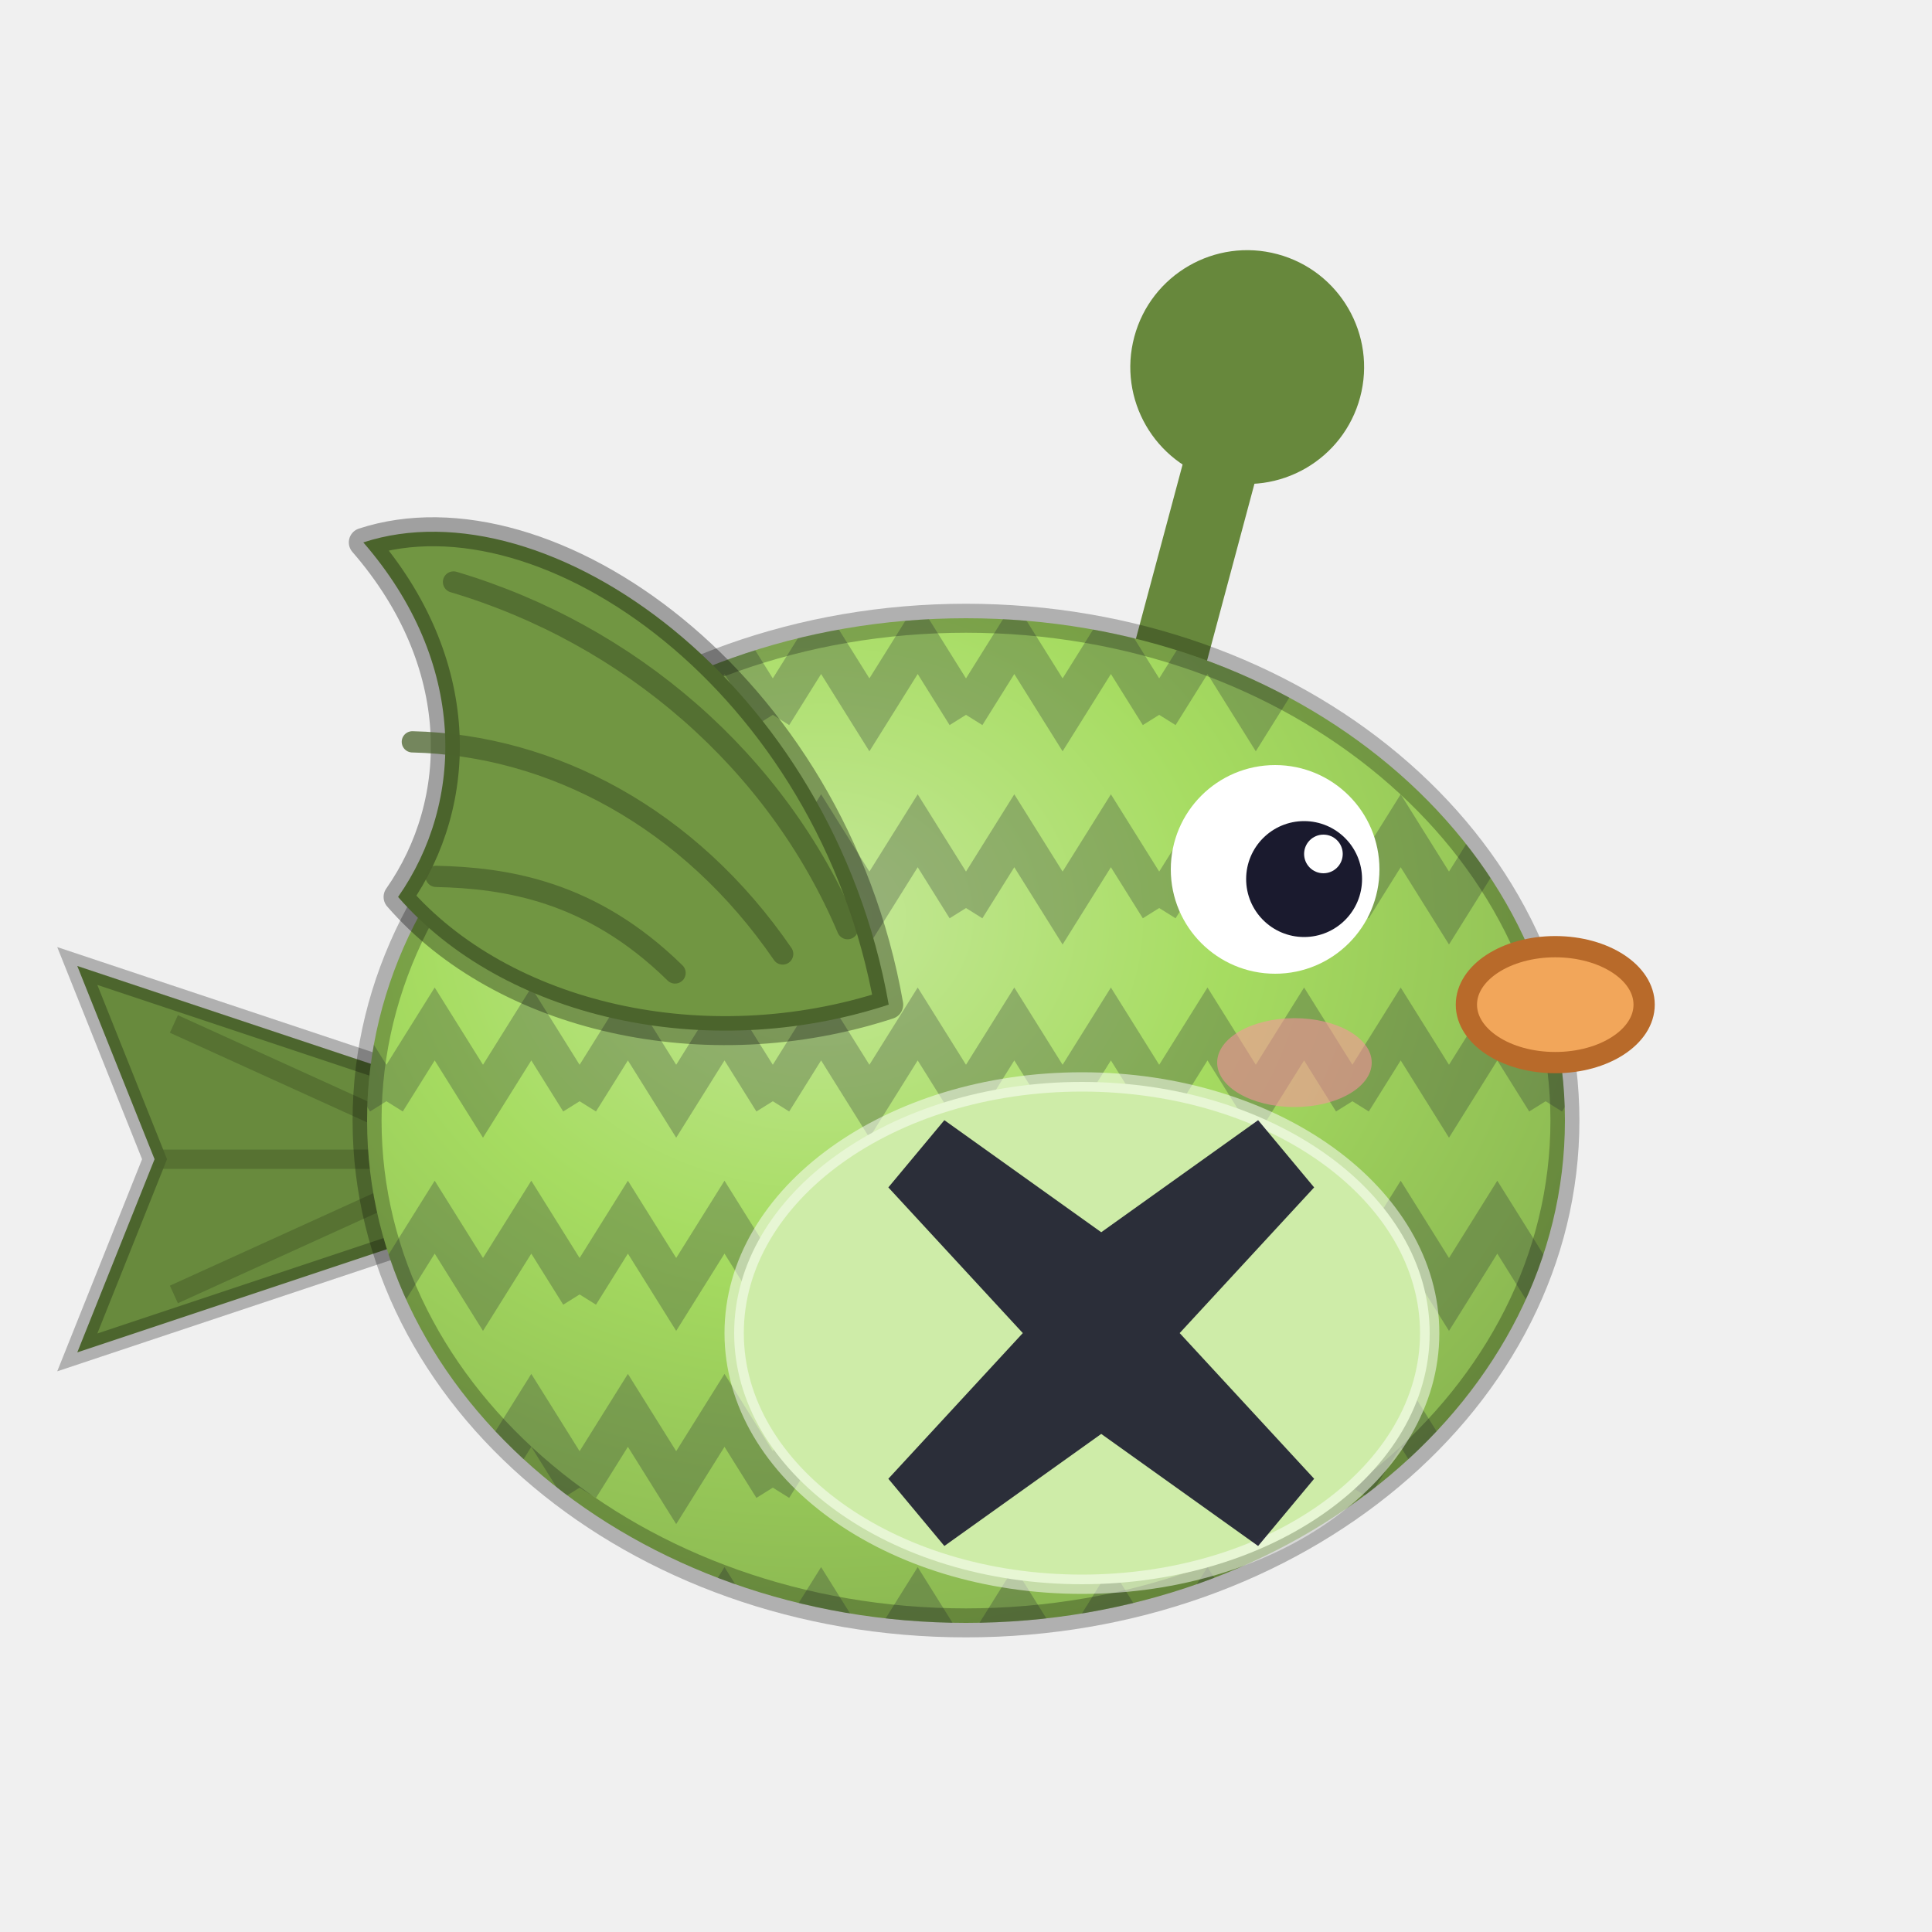
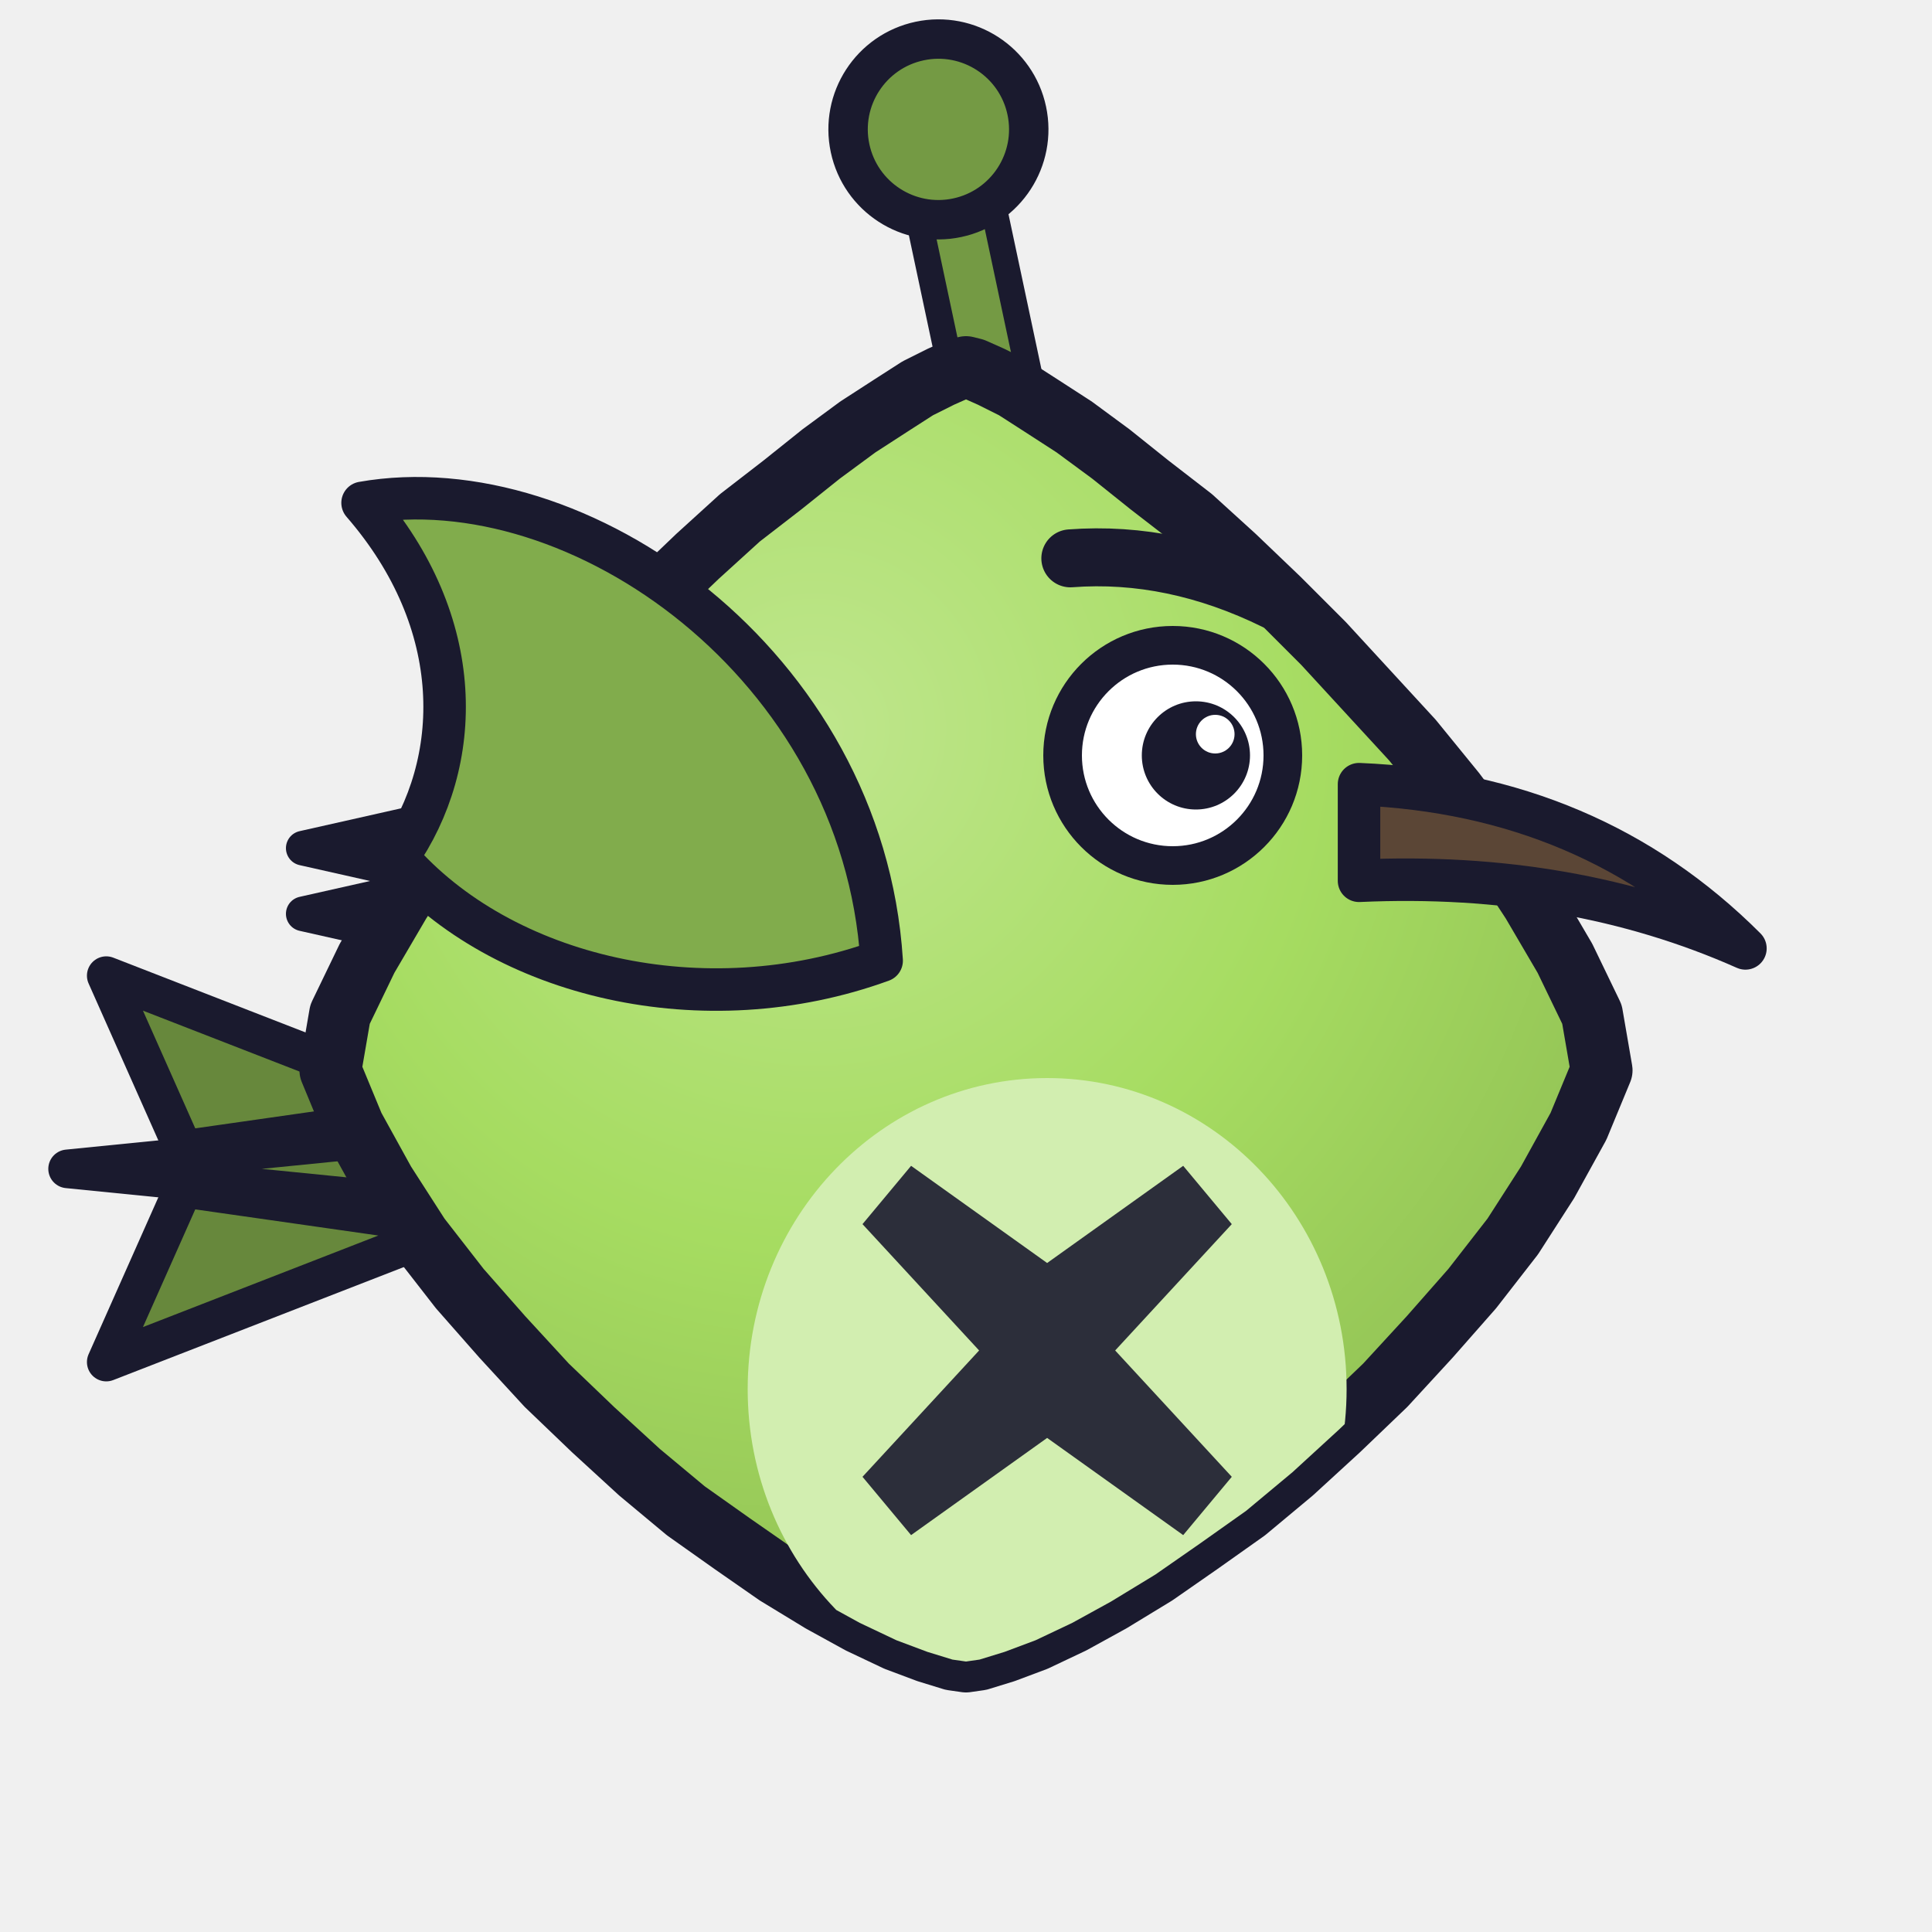
- <svg xmlns="http://www.w3.org/2000/svg" viewBox="0 0 100 100" data-kind="color" data-color="lime" data-side-frame="3">
+ <svg xmlns="http://www.w3.org/2000/svg" viewBox="0 0 100 100" data-kind="color" data-color="lime" data-side-frame="3" data-ver="5" data-character="라임">
  <defs>
-     <radialGradient id="sblime" cx="38%" cy="30%" r="75%">
-       <stop offset="0" stop-color="#C5E898" />
-       <stop offset=".45" stop-color="#A6DC61" />
-       <stop offset="1" stop-color="#88B450" />
+     <radialGradient id="gslime" cx="38%" cy="28%" r="80%">
+       <stop offset="0" stop-color="#BFE68D" />
+       <stop offset=".5" stop-color="#A6DC61" />
+       <stop offset="1" stop-color="#8DBB52" />
    </radialGradient>
-     <pattern id="sptlime" width="10" height="10" patternUnits="userSpaceOnUse">
-       <g opacity=".26">
-         <path d="M0 7 L2.5 3 L5 7 L7.5 3 L10 7" fill="none" stroke="#1A1A2E" stroke-width="2" />
-       </g>
-     </pattern>
-     <clipPath id="scblime">
-       <ellipse cx="50" cy="58" rx="31" ry="26" />
+     <clipPath id="cslime">
+       <path d="M50 19 50.4 19.1 51.3 19.5 52.5 20.1 53.9 21 55.6 22.1 57.5 23.5 59.5 25.1 61.7 26.8 63.9 28.8 66.2 31 68.5 33.3 70.8 35.8 73.1 38.3 75.3 41 77.4 43.8 79.3 46.7 81 49.6 82.4 52.5 82.9 55.4 81.7 58.3 80.1 61.2 78.3 64 76.2 66.7 74 69.2 71.7 71.7 69.3 74 66.9 76.2 64.5 78.2 62.1 79.9 59.8 81.5 57.5 82.9 55.5 84 53.6 84.9 52 85.5 50.7 85.9 50 86 49.3 85.9 48 85.5 46.4 84.9 44.5 84 42.5 82.9 40.2 81.5 37.9 79.9 35.5 78.2 33.1 76.2 30.7 74 28.3 71.7 26 69.2 23.8 66.7 21.7 64 19.9 61.2 18.3 58.3 17.1 55.4 17.6 52.5 19 49.6 20.7 46.7 22.6 43.8 24.7 41 26.9 38.3 29.2 35.8 31.5 33.3 33.8 31 36.1 28.8 38.3 26.8 40.5 25.1 42.5 23.5 44.4 22.1 46.1 21 47.5 20.1 48.7 19.5 49.6 19.1Z" />
    </clipPath>
  </defs>
-   <path d="M22 56 L4 50 L8 60 L4 70 L22 64z" fill="#688A3D" stroke="#0004" stroke-width="1.2" />
-   <path d="M20 60 L8 60 M20 58 L9 53 M20 62 L9 67" stroke="#4B632C" stroke-width="1" opacity=".6" />
-   <g transform="translate(60 36) scale(1.1) rotate(15) translate(-50 -30)">
-     <path d="M50 31 V16" stroke="#67883C" stroke-width="3.5" />
-     <circle cx="50" cy="14" r="5.5" fill="#67883C" />
+   <g fill="#67883C" stroke="#1A1A2E" stroke-width="2" stroke-linejoin="round">
+     <path d="M23.5 57.5 L5.5 50.5 L9.5 59.5Z" />
+     <path d="M23.5 63.5 L5.5 70.5 L9.5 61.5Z" />
+     <path d="M23.5 58.5 L3.5 60.5 L23.5 62.5Z" />
  </g>
-   <ellipse cx="50" cy="58" rx="31" ry="26" fill="url(#sblime)" stroke="#0004" stroke-width="1.5" />
-   <rect x="18" y="30" width="64" height="56" fill="url(#sptlime)" clip-path="url(#scblime)" />
-   <ellipse cx="56" cy="69" rx="18" ry="13" fill="#CEECA8" stroke="#fff" stroke-opacity=".5" stroke-width="1" />
-   <g transform="translate(57 69) scale(.58) translate(-50 -50)">
+   <g transform="translate(51.4 20) rotate(-12) scale(.85)">
+     <path d="M0 2 V-12" fill="none" stroke="#1A1A2E" stroke-width="6.2" stroke-linecap="round" />
+     <path d="M0 2 V-12" fill="none" stroke="#749A44" stroke-width="3" stroke-linecap="round" />
+     <circle cy="-16" r="5.5" fill="#749A44" stroke="#1A1A2E" stroke-width="2.4" stroke-linejoin="round" />
+   </g>
+   <path transform="translate(0 -2)" d="M23.7 44.1 L15.7 45.9 L23.7 47.7Z" fill="#8FBD53" stroke="#1A1A2E" stroke-width="1.8" stroke-linejoin="round" />
+   <path transform="translate(0 -2)" d="M23.7 47.5 L15.7 49.3 L23.7 51.1Z" fill="#8FBD53" stroke="#1A1A2E" stroke-width="1.8" stroke-linejoin="round" />
+   <path d="M50 19 50.4 19.1 51.3 19.5 52.5 20.1 53.9 21 55.6 22.1 57.5 23.5 59.5 25.1 61.7 26.8 63.9 28.8 66.2 31 68.5 33.3 70.8 35.8 73.1 38.3 75.3 41 77.4 43.8 79.3 46.7 81 49.6 82.4 52.5 82.9 55.4 81.7 58.3 80.1 61.2 78.3 64 76.2 66.7 74 69.2 71.7 71.7 69.3 74 66.9 76.2 64.5 78.2 62.1 79.9 59.8 81.5 57.5 82.9 55.5 84 53.6 84.9 52 85.5 50.7 85.9 50 86 49.3 85.9 48 85.5 46.4 84.9 44.5 84 42.5 82.9 40.2 81.5 37.9 79.9 35.5 78.2 33.1 76.2 30.7 74 28.3 71.7 26 69.2 23.8 66.7 21.7 64 19.9 61.2 18.3 58.3 17.1 55.4 17.6 52.5 19 49.6 20.7 46.7 22.6 43.8 24.7 41 26.9 38.3 29.2 35.8 31.5 33.3 33.8 31 36.1 28.8 38.3 26.8 40.5 25.1 42.5 23.5 44.4 22.1 46.1 21 47.5 20.1 48.7 19.5 49.6 19.1Z" fill="url(#gslime)" stroke="#1A1A2E" stroke-width="3.2" stroke-linejoin="round" />
+   <g clip-path="url(#cslime)">
+     <ellipse cx="54.2" cy="71.9" rx="15.5" ry="16.1" fill="#D2EEB0" />
+   </g>
+   <g transform="translate(54.2 69.9) scale(0.503) translate(-50 -50)">
    <path d="M36 31l14 10 14-10 5 6-12 13 12 13-5 6-14-10-14 10-5-6 12-13-12-13z" fill="#1A1A2E" fill-opacity=".9" />
  </g>
-   <circle cx="66" cy="45" r="5.4" fill="#fff" />
-   <circle cx="67.5" cy="45.5" r="3" fill="#1A1A2E" />
-   <circle cx="68.5" cy="44.2" r="1" fill="#fff" />
-   <ellipse cx="80.5" cy="52" rx="4.6" ry="3" fill="#F2A65A" stroke="#B86A2A" stroke-width="1.1" />
-   <ellipse cx="67" cy="55" rx="4" ry="2.3" fill="#FF8FA3" opacity=".55" />
-   <g transform="rotate(35 46 52)">
-     <path d="M46 52 C34 40 16 40 10 48 C18 50 22 56 22 62 C30 64 40 60 46 52z" fill="#719642" stroke="#0005" stroke-width="1.5" stroke-linejoin="round" />
-     <path d="M40 53 C32 50 24 51 18 55 M42 50 C34 45 24 44 15 47 M36 57 C30 56 26 58 23 60" fill="none" stroke="#4B632C" stroke-width="1.1" stroke-linecap="round" opacity=".75" />
+   <path d="M66 31.1 Q60.7 28.5 55.4 28.9" fill="none" stroke="#1A1A2E" stroke-width="3" stroke-linecap="round" />
+   <circle cx="60.7" cy="39.1" r="5.7" fill="#fff" stroke="#1A1A2E" stroke-width="2" />
+   <circle cx="61.9" cy="39.1" r="2.8" fill="#1A1A2E" />
+   <circle cx="62.9" cy="38" r="1" fill="#fff" />
+   <path d="M70.343 40.589 Q82.343 41.089 90.343 49.089 Q81.343 45.089 70.343 45.589Z" fill="#5B4636" stroke="#1A1A2E" stroke-width="2.2" stroke-linejoin="round" />
+   <path d="M70.343 40.589 Q82.343 41.089 90.343 49.089 Q81.343 45.089 70.343 45.589Z" fill="none" stroke="#fff" stroke-opacity=".0" />
+   <g transform="rotate(35 47.6 51.1)">
+     <path d="M47.6 51.1 C38 39.1 20 39.1 12 47.1 C20 49.1 24 55.1 24 61.1 C32 63.1 42 59.1 47.6 51.1Z" transform="translate(-2.4 0)" fill="#81AC4C" stroke="#1A1A2E" stroke-width="2.2" stroke-linejoin="round" />
  </g>
-   <g transform="translate(0 2)" />
</svg>
